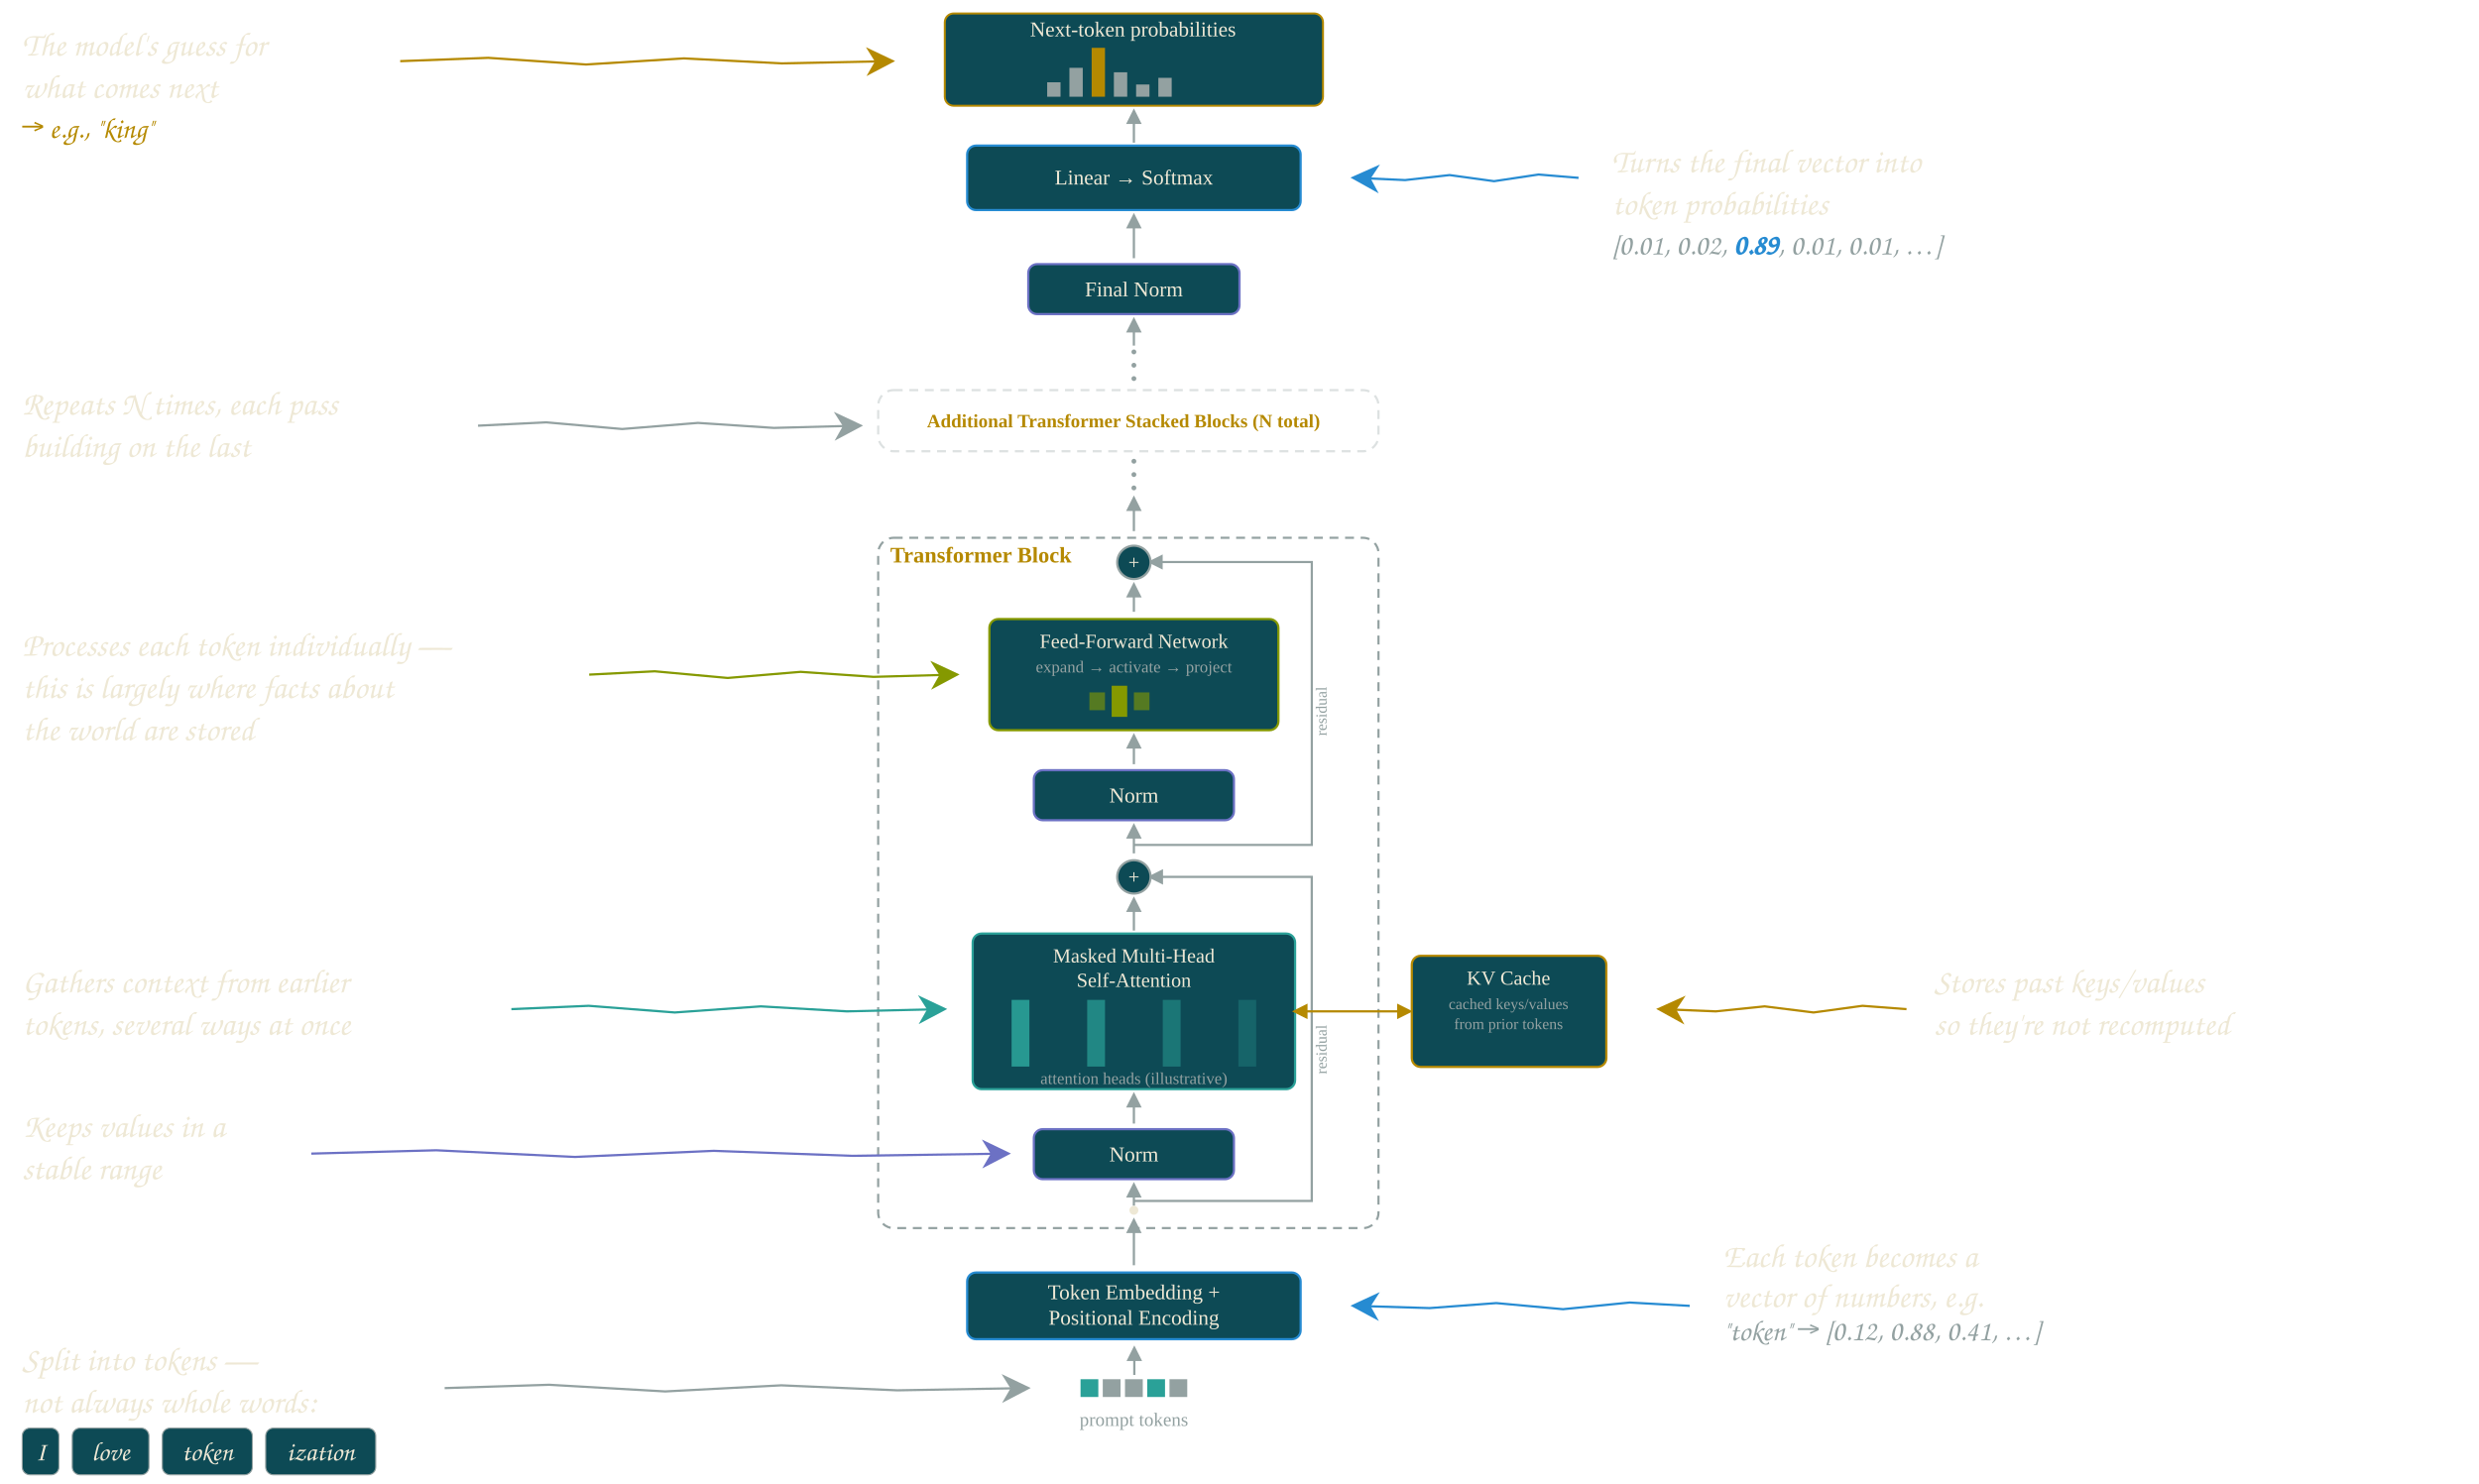
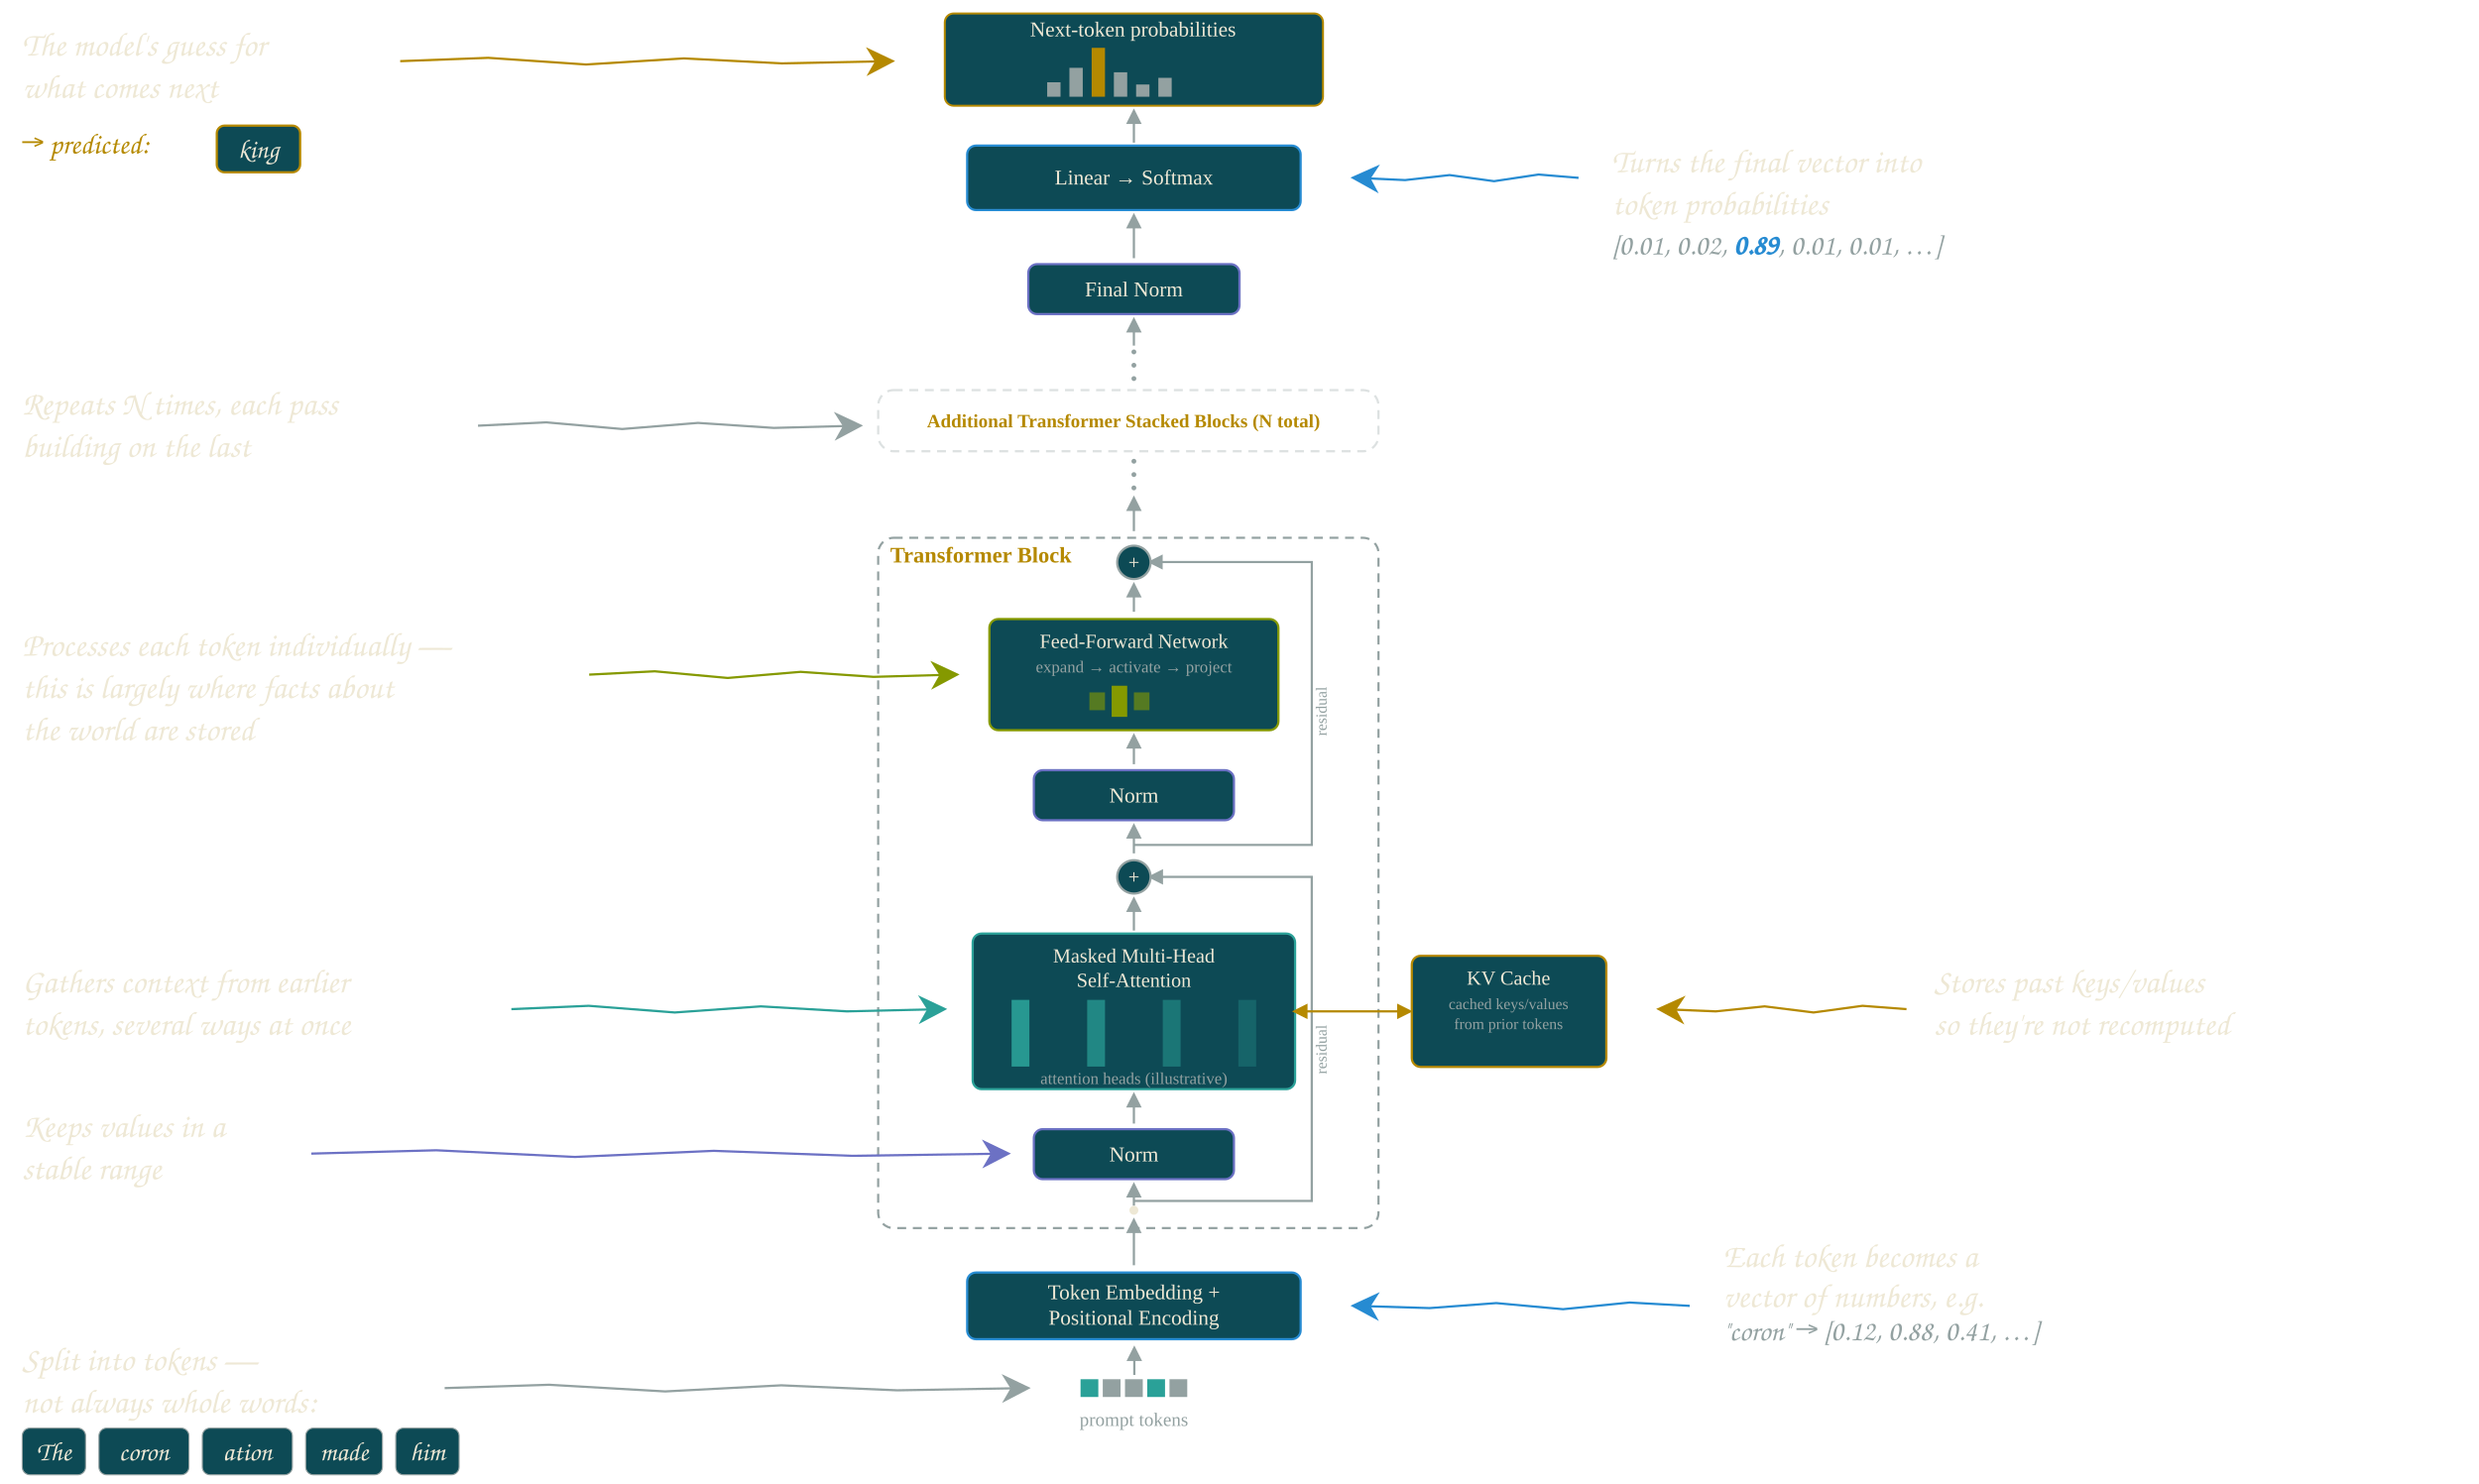
<svg xmlns="http://www.w3.org/2000/svg" width="1677" height="1004" viewBox="0 25 2230 1335">
  <defs>
    <marker id="arrow" viewBox="0 0 10 10" refX="8" refY="5" markerWidth="7" markerHeight="7" orient="auto-start-reverse">
      <path d="M0,0 L10,5 L0,10 z" fill="#93a1a1" />
    </marker>
    <marker id="arrowAmber" viewBox="0 0 10 10" refX="8" refY="5" markerWidth="7" markerHeight="7" orient="auto-start-reverse">
      <path d="M0,0 L10,5 L0,10 z" fill="#b58900" />
    </marker>
    <marker id="calloutArrowAmber" viewBox="0 0 10 10" refX="8" refY="5" markerWidth="13" markerHeight="13" orient="auto-start-reverse">
      <path d="M0,0 L10,5 L0,10 L3,5 z" fill="#b58900" />
    </marker>
    <marker id="calloutArrowBlue" viewBox="0 0 10 10" refX="8" refY="5" markerWidth="13" markerHeight="13" orient="auto-start-reverse">
      <path d="M0,0 L10,5 L0,10 L3,5 z" fill="#268bd2" />
    </marker>
    <marker id="calloutArrowViolet" viewBox="0 0 10 10" refX="8" refY="5" markerWidth="13" markerHeight="13" orient="auto-start-reverse">
      <path d="M0,0 L10,5 L0,10 L3,5 z" fill="#6c71c4" />
    </marker>
    <marker id="calloutArrowGreen" viewBox="0 0 10 10" refX="8" refY="5" markerWidth="13" markerHeight="13" orient="auto-start-reverse">
      <path d="M0,0 L10,5 L0,10 L3,5 z" fill="#859900" />
    </marker>
    <marker id="calloutArrowCyan" viewBox="0 0 10 10" refX="8" refY="5" markerWidth="13" markerHeight="13" orient="auto-start-reverse">
      <path d="M0,0 L10,5 L0,10 L3,5 z" fill="#2aa198" />
    </marker>
    <marker id="calloutArrowGrey" viewBox="0 0 10 10" refX="8" refY="5" markerWidth="13" markerHeight="13" orient="auto-start-reverse">
      <path d="M0,0 L10,5 L0,10 L3,5 z" fill="#93a1a1" />
    </marker>
  </defs>
  <g transform="translate(600,0)">
    <rect x="249.89" y="37.074" width="340.221" height="83.036" rx="8.005" fill="#0d4a55" stroke="#b58900" stroke-width="1.779" />
    <text x="419.188" y="57.668" text-anchor="middle" font-size="19" fill="#eee8d5">Next-token probabilities</text>
    <rect x="342" y="99" width="12" height="13" fill="#93a1a1" />
    <rect x="362" y="86" width="12" height="26" fill="#93a1a1" />
    <rect x="382" y="68" width="12" height="44" fill="#b58900" />
    <rect x="402" y="90" width="12" height="22" fill="#93a1a1" />
    <rect x="422" y="101" width="12" height="11" fill="#93a1a1" />
    <rect x="442" y="95" width="12" height="17" fill="#93a1a1" />
    <line x1="420" y1="153.32" x2="420" y2="125.32" stroke="#93a1a1" stroke-width="2" marker-end="url(#arrow)" />
    <rect x="270" y="155.98" width="300" height="58" rx="8" fill="#0d4a55" stroke="#268bd2" stroke-width="2" />
    <text x="420" y="190.98" text-anchor="middle" font-size="19" fill="#eee8d5">Linear → Softmax</text>
    <line x1="420" y1="257.3" x2="420" y2="219.3" stroke="#93a1a1" stroke-width="2" marker-end="url(#arrow)" />
    <rect x="325" y="262.62" width="190" height="45" rx="8" fill="#0d4a55" stroke="#6c71c4" stroke-width="2" />
    <text x="420" y="291.62" text-anchor="middle" font-size="19" fill="#eee8d5">Final Norm</text>
    <line x1="420" y1="335.94" x2="420" y2="312.94" stroke="#93a1a1" stroke-width="2" marker-end="url(#arrow)" />
    <circle cx="420" cy="341.62" r="2.2" fill="#93a1a1" />
    <circle cx="420" cy="353.62" r="2.2" fill="#93a1a1" />
    <circle cx="420" cy="365.62" r="2.2" fill="#93a1a1" />
    <rect x="190" y="376" width="450" height="55" rx="14" fill="none" stroke="#93a1a1" stroke-width="2" stroke-dasharray="8,6" opacity="0.32" />
    <text x="410.672" y="409.494" text-anchor="middle" font-size="17" font-weight="bold" fill="#b58900">Additional Transformer Stacked Blocks (N total)</text>
    <path stroke="#93a1a1" stroke-width="2" marker-end="url(#arrow)" d="M 420,502.868 V 473.56" />
    <circle cx="420" cy="440" r="2.2" fill="#93a1a1" />
    <circle cx="420" cy="452" r="2.2" fill="#93a1a1" />
    <circle cx="420" cy="464" r="2.2" fill="#93a1a1" />
    <rect x="189.974" y="508.879" width="450.051" height="621.147" rx="14.002" fill="none" stroke="#93a1a1" stroke-width="1.949" stroke-dasharray="8, 6" />
    <text x="200.817" y="531.078" font-size="20" fill="#b58900" font-weight="bold">Transformer Block</text>
    <path d="M 420,1105.583 H 580 V 814 H 435" fill="none" stroke="#93a1a1" stroke-width="2" marker-end="url(#arrow)" />
    <text x="-969.32" y="593.3" font-size="14" fill="#93a1a1" transform="rotate(-90)" text-anchor="middle">residual</text>
    <path d="M 419.964,785.241 H 580.036 V 530.684 H 434.971" fill="none" stroke="#93a1a1" stroke-width="1.95" marker-end="url(#arrow)" />
    <text x="-665" y="593.3" font-size="14" fill="#93a1a1" transform="rotate(-90)" text-anchor="middle">residual</text>
    <circle cx="420" cy="531" r="15" fill="#0d4a55" stroke="#93a1a1" stroke-width="2" />
    <text x="420" y="537" text-anchor="middle" font-size="18" fill="#eee8d5">+</text>
    <path stroke="#93a1a1" stroke-width="2" marker-end="url(#arrow)" d="M 420,575.459 V 551.32" />
    <rect x="290" y="582" width="260" height="100" rx="8" fill="#0d4a55" stroke="#859900" stroke-width="2" />
    <text x="420" y="608" text-anchor="middle" font-size="18" fill="#eee8d5">Feed-Forward Network</text>
    <text x="420" y="630" text-anchor="middle" font-size="15" fill="#93a1a1">expand → activate → project</text>
    <rect x="380" y="648" width="14" height="16" fill="#859900" opacity="0.6" />
    <rect x="400" y="642" width="14" height="28" fill="#859900" />
    <rect x="420" y="648" width="14" height="16" fill="#859900" opacity="0.6" />
    <path stroke="#93a1a1" stroke-width="2" marker-end="url(#arrow)" d="M 420,712.607 V 687.32" />
    <rect x="330" y="718" width="180" height="45" rx="8" fill="#0d4a55" stroke="#6c71c4" stroke-width="2" />
    <text x="420" y="747" text-anchor="middle" font-size="19" fill="#eee8d5">Norm</text>
    <path stroke="#93a1a1" stroke-width="2" marker-end="url(#arrow)" d="M 420,792.842 V 768.32" />
    <circle cx="420" cy="814" r="15" fill="#0d4a55" stroke="#93a1a1" stroke-width="2" />
    <text x="420" y="820" text-anchor="middle" font-size="18" fill="#eee8d5">+</text>
    <path stroke="#93a1a1" stroke-width="2" marker-end="url(#arrow)" d="M 420,862.285 V 834.32" />
    <rect x="275" y="865" width="290" height="140" rx="8" fill="#0d4a55" stroke="#2aa198" stroke-width="2" />
    <text x="420" y="891" text-anchor="middle" font-size="18" fill="#eee8d5">Masked Multi-Head</text>
    <text x="420" y="913" text-anchor="middle" font-size="18" fill="#eee8d5">Self-Attention</text>
    <rect x="310" y="924.68" width="16" height="60" fill="#2aa198" opacity="0.9" />
    <rect x="378" y="924.68" width="16" height="60" fill="#2aa198" opacity="0.7" />
    <rect x="446" y="924.68" width="16" height="60" fill="#2aa198" opacity="0.5" />
    <rect x="514" y="924.68" width="16" height="60" fill="#2aa198" opacity="0.3" />
    <text x="420" y="1000.34" text-anchor="middle" font-size="15" fill="#93a1a1">attention heads (illustrative)</text>
    <line x1="565" y1="935" x2="668" y2="935" stroke="#b58900" stroke-width="2" marker-start="url(#arrowAmber)" marker-end="url(#arrowAmber)" />
    <rect x="670" y="885" width="175" height="100" rx="8" fill="#0d4a55" stroke="#b58900" stroke-width="2" />
    <text x="757" y="911" text-anchor="middle" font-size="18" fill="#eee8d5">KV Cache</text>
    <text x="757" y="933" text-anchor="middle" font-size="14" fill="#93a1a1">cached keys/values</text>
    <text x="757" y="951" text-anchor="middle" font-size="14" fill="#93a1a1">from prior tokens</text>
    <path stroke="#93a1a1" stroke-width="2" marker-end="url(#arrow)" d="M 420,1035.971 V 1010.32" />
    <rect x="330" y="1041" width="180" height="45" rx="8" fill="#0d4a55" stroke="#6c71c4" stroke-width="2" />
    <text x="420" y="1070" text-anchor="middle" font-size="19" fill="#eee8d5">Norm</text>
    <path stroke="#93a1a1" stroke-width="2" marker-end="url(#arrow)" d="M 420,1109.945 V 1091.32" />
    <circle cx="420" cy="1114" r="4" fill="#eee8d5" />
    <path stroke="#93a1a1" stroke-width="2" marker-end="url(#arrow)" d="M 420,1163.459 V 1123.32" />
    <rect x="270" y="1170" width="300" height="60" rx="8" fill="#0d4a55" stroke="#268bd2" stroke-width="2" />
    <text x="420" y="1194" text-anchor="middle" font-size="19" fill="#eee8d5">Token Embedding +</text>
    <text x="420" y="1217" text-anchor="middle" font-size="19" fill="#eee8d5">Positional Encoding</text>
    <path stroke="#93a1a1" stroke-width="2" marker-end="url(#arrow)" d="m 420.383,1262.156 v -23.756" />
    <rect x="372" y="1266" width="16" height="16" fill="#2aa198" />
    <rect x="392" y="1266" width="16" height="16" fill="#93a1a1" />
    <rect x="412" y="1266" width="16" height="16" fill="#93a1a1" />
    <rect x="432" y="1266" width="16" height="16" fill="#2aa198" />
    <rect x="452" y="1266" width="16" height="16" fill="#93a1a1" />
    <text x="420" y="1308" text-anchor="middle" font-size="17" fill="#93a1a1">prompt tokens</text>
  </g>
  <g class="fragment" data-fragment-index="8" font-family="'Architects Daughter', cursive">
    <text x="20" y="75" font-size="30" fill="#eee8d5">The model's guess for</text>
    <text x="20" y="113" font-size="30" fill="#eee8d5">what comes next</text>
-     <text x="20" y="149" font-size="26" fill="#b58900">→ e.g., "king"</text>
+     <text x="20" y="163" font-size="26" fill="#b58900">→ predicted:</text>
+     <rect x="195" y="138" width="75" height="42" rx="7" fill="#0d4a55" stroke="#b58900" stroke-width="2" />
+     <text x="232.5" y="167" font-size="24" fill="#eee8d5" text-anchor="middle">king</text>
  </g>
  <path class="fragment" data-fragment-index="8" d="M360.0,80.0 L439.2,77.0 L527.2,83.0 L615.2,77.5 L703.2,82.0 L800.0,80.0" fill="none" stroke="#b58900" stroke-width="2" marker-end="url(#calloutArrowAmber)" />
  <g class="fragment" data-fragment-index="7" font-family="'Architects Daughter', cursive">
    <text x="1450" y="180" font-size="30" fill="#eee8d5">Turns the final vector into</text>
    <text x="1450" y="218" font-size="30" fill="#eee8d5">token probabilities</text>
    <text x="1450" y="254" font-size="26" fill="#93a1a1">[0.01, 0.02, <tspan font-weight="bold" fill="#268bd2">0.89</tspan>, 0.01, 0.01, …]</text>
  </g>
  <path class="fragment" data-fragment-index="7" d="M1420.0,185.0 L1384.0,182.0 L1344.0,188.0 L1304.0,182.5 L1264.0,187.0 L1220.0,185.0" fill="none" stroke="#268bd2" stroke-width="2" marker-end="url(#calloutArrowBlue)" />
  <g class="fragment" data-fragment-index="6" font-family="'Architects Daughter', cursive">
    <text x="20" y="398" font-size="30" fill="#eee8d5">Repeats N times, each pass</text>
    <text x="20" y="436" font-size="30" fill="#eee8d5">building on the last</text>
  </g>
  <path class="fragment" data-fragment-index="6" d="M430.0,408.0 L491.4,405.0 L559.7,411.0 L627.9,405.5 L696.1,410.0 L771.2,408.0" fill="none" stroke="#93a1a1" stroke-width="2" marker-end="url(#calloutArrowGrey)" />
  <g class="fragment" data-fragment-index="5" font-family="'Architects Daughter', cursive">
    <text x="20" y="615" font-size="30" fill="#eee8d5">Processes each token individually —</text>
    <text x="20" y="653" font-size="30" fill="#eee8d5">this is largely where facts about</text>
    <text x="20" y="691" font-size="30" fill="#eee8d5">the world are stored</text>
  </g>
  <path class="fragment" data-fragment-index="5" d="M530.0,632.0 L589.0,629.0 L654.6,635.0 L720.2,629.5 L785.8,634.0 L858.0,632.0" fill="none" stroke="#859900" stroke-width="2" marker-end="url(#calloutArrowGreen)" />
  <g class="fragment" data-fragment-index="3" font-family="'Architects Daughter', cursive">
    <text x="20" y="918" font-size="30" fill="#eee8d5">Gathers context from earlier</text>
    <text x="20" y="956" font-size="30" fill="#eee8d5">tokens, several ways at once</text>
  </g>
  <path class="fragment" data-fragment-index="3" d="M460.0,933.0 L529.6,930.0 L607.0,936.0 L684.4,930.5 L761.8,935.0 L846.9,933.0" fill="none" stroke="#2aa198" stroke-width="2" marker-end="url(#calloutArrowCyan)" />
  <g class="fragment" data-fragment-index="4" font-family="'Architects Daughter', cursive">
    <text x="1740" y="918" font-size="30" fill="#eee8d5">Stores past keys/values</text>
    <text x="1740" y="956" font-size="30" fill="#eee8d5">so they're not recomputed</text>
  </g>
  <path class="fragment" data-fragment-index="4" d="M1715.0,933.0 L1675.4,930.0 L1631.4,936.0 L1587.4,930.5 L1543.4,935.0 L1495.0,933.0" fill="none" stroke="#b58900" stroke-width="2" marker-end="url(#calloutArrowAmber)" />
  <g class="fragment" data-fragment-index="2" font-family="'Architects Daughter', cursive">
    <text x="20" y="1048" font-size="30" fill="#eee8d5">Keeps values in a</text>
    <text x="20" y="1086" font-size="30" fill="#eee8d5">stable range</text>
  </g>
  <path class="fragment" data-fragment-index="2" d="M280.0,1063.0 L392.4,1060.0 L517.2,1066.0 L642.0,1060.5 L766.9,1065.0 L904.2,1063.0" fill="none" stroke="#6c71c4" stroke-width="2" marker-end="url(#calloutArrowViolet)" />
  <g class="fragment" data-fragment-index="1" font-family="'Architects Daughter', cursive">
    <text x="1550" y="1165" font-size="30" fill="#eee8d5">Each token becomes a</text>
    <text x="1550" y="1201" font-size="30" fill="#eee8d5">vector of numbers, e.g.</text>
-     <text x="1550" y="1231" font-size="26" fill="#93a1a1">"token" → [0.12, 0.88, 0.41, …]</text>
+     <text x="1550" y="1231" font-size="26" fill="#93a1a1">"coron" → [0.12, 0.88, 0.41, …]</text>
  </g>
  <path class="fragment" data-fragment-index="1" d="M1520.0,1200.0 L1466.0,1197.0 L1406.0,1203.0 L1346.0,1197.5 L1286.0,1202.0 L1220.0,1200.0" fill="none" stroke="#268bd2" stroke-width="2" marker-end="url(#calloutArrowBlue)" />
  <g class="fragment" data-fragment-index="0" font-family="'Architects Daughter', cursive">
    <text x="20" y="1258" font-size="30" fill="#eee8d5">Split into tokens —</text>
    <text x="20" y="1296" font-size="30" fill="#eee8d5">not always whole words:</text>
    <g font-size="24" fill="#eee8d5" text-anchor="middle">
-       <rect x="20" y="1310" width="33" height="42" rx="7" fill="#0d4a55" stroke="#93a1a1" />
-       <text x="36.5" y="1339">I</text>
-       <rect x="65" y="1310" width="69" height="42" rx="7" fill="#0d4a55" stroke="#93a1a1" />
-       <text x="99.5" y="1339">love</text>
-       <rect x="146" y="1310" width="81" height="42" rx="7" fill="#0d4a55" stroke="#93a1a1" />
-       <text x="186.5" y="1339">token</text>
-       <rect x="239" y="1310" width="99" height="42" rx="7" fill="#0d4a55" stroke="#93a1a1" />
-       <text x="288.5" y="1339">ization</text>
+       <rect x="20" y="1310" width="57" height="42" rx="7" fill="#0d4a55" stroke="#93a1a1" />
+       <text x="48.5" y="1339">The</text>
+       <rect x="89" y="1310" width="81" height="42" rx="7" fill="#0d4a55" stroke="#93a1a1" />
+       <text x="129.5" y="1339">coron</text>
+       <rect x="182" y="1310" width="81" height="42" rx="7" fill="#0d4a55" stroke="#93a1a1" />
+       <text x="222.5" y="1339">ation</text>
+       <rect x="275" y="1310" width="69" height="42" rx="7" fill="#0d4a55" stroke="#93a1a1" />
+       <text x="309.5" y="1339">made</text>
+       <rect x="356" y="1310" width="57" height="42" rx="7" fill="#0d4a55" stroke="#93a1a1" />
+       <text x="384.5" y="1339">him</text>
    </g>
  </g>
  <path class="fragment" data-fragment-index="0" d="M400.0,1274.0 L494.0,1271.0 L598.4,1277.0 L702.8,1271.5 L807.2,1276.0 L922.0,1274.0" fill="none" stroke="#93a1a1" stroke-width="2" marker-end="url(#calloutArrowGrey)" />
</svg>
